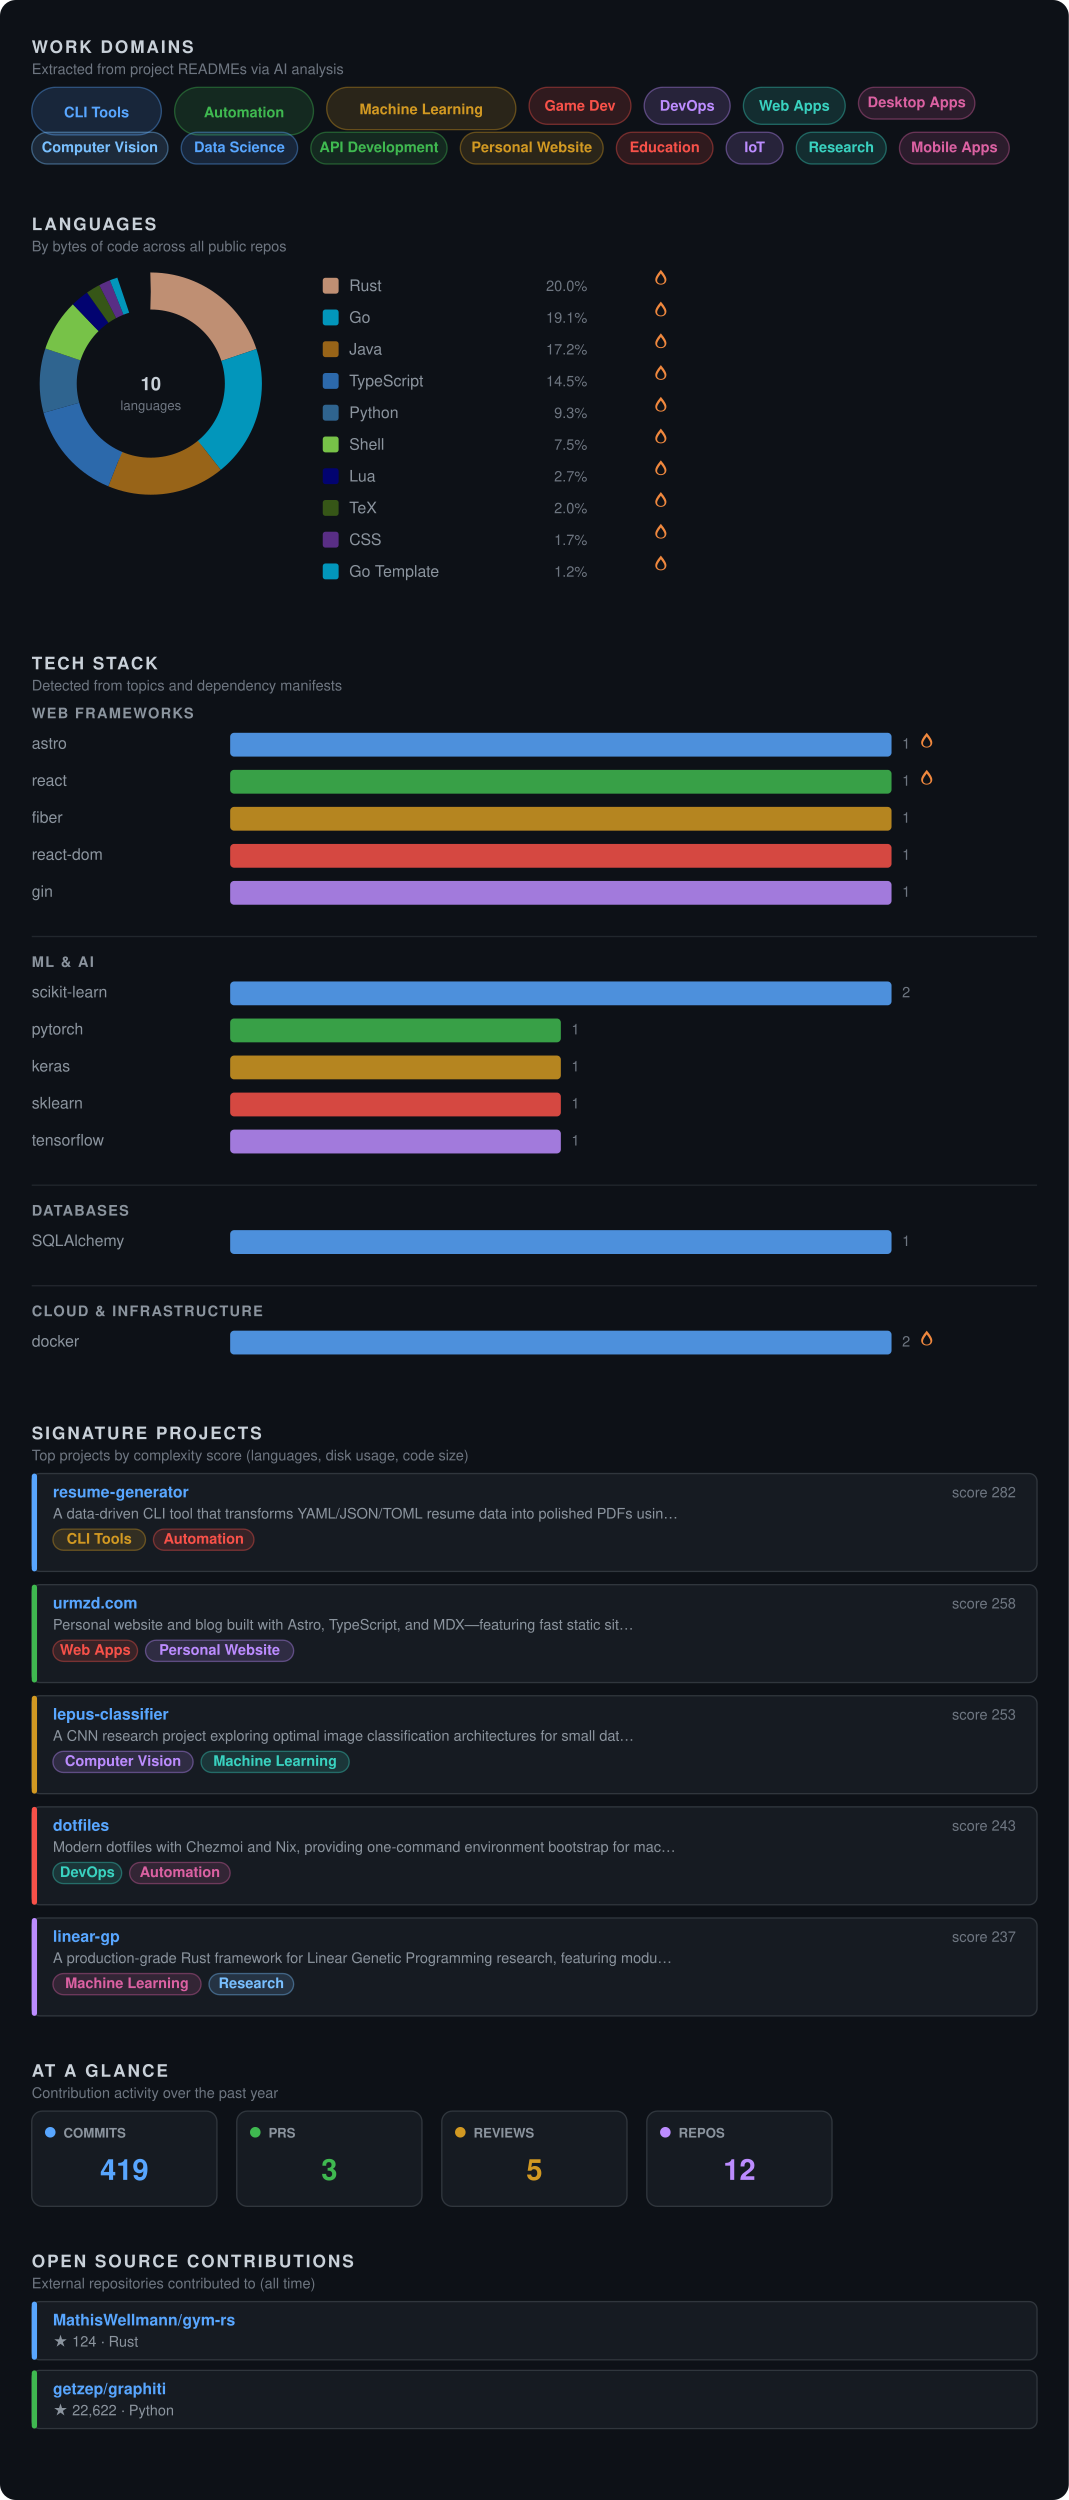
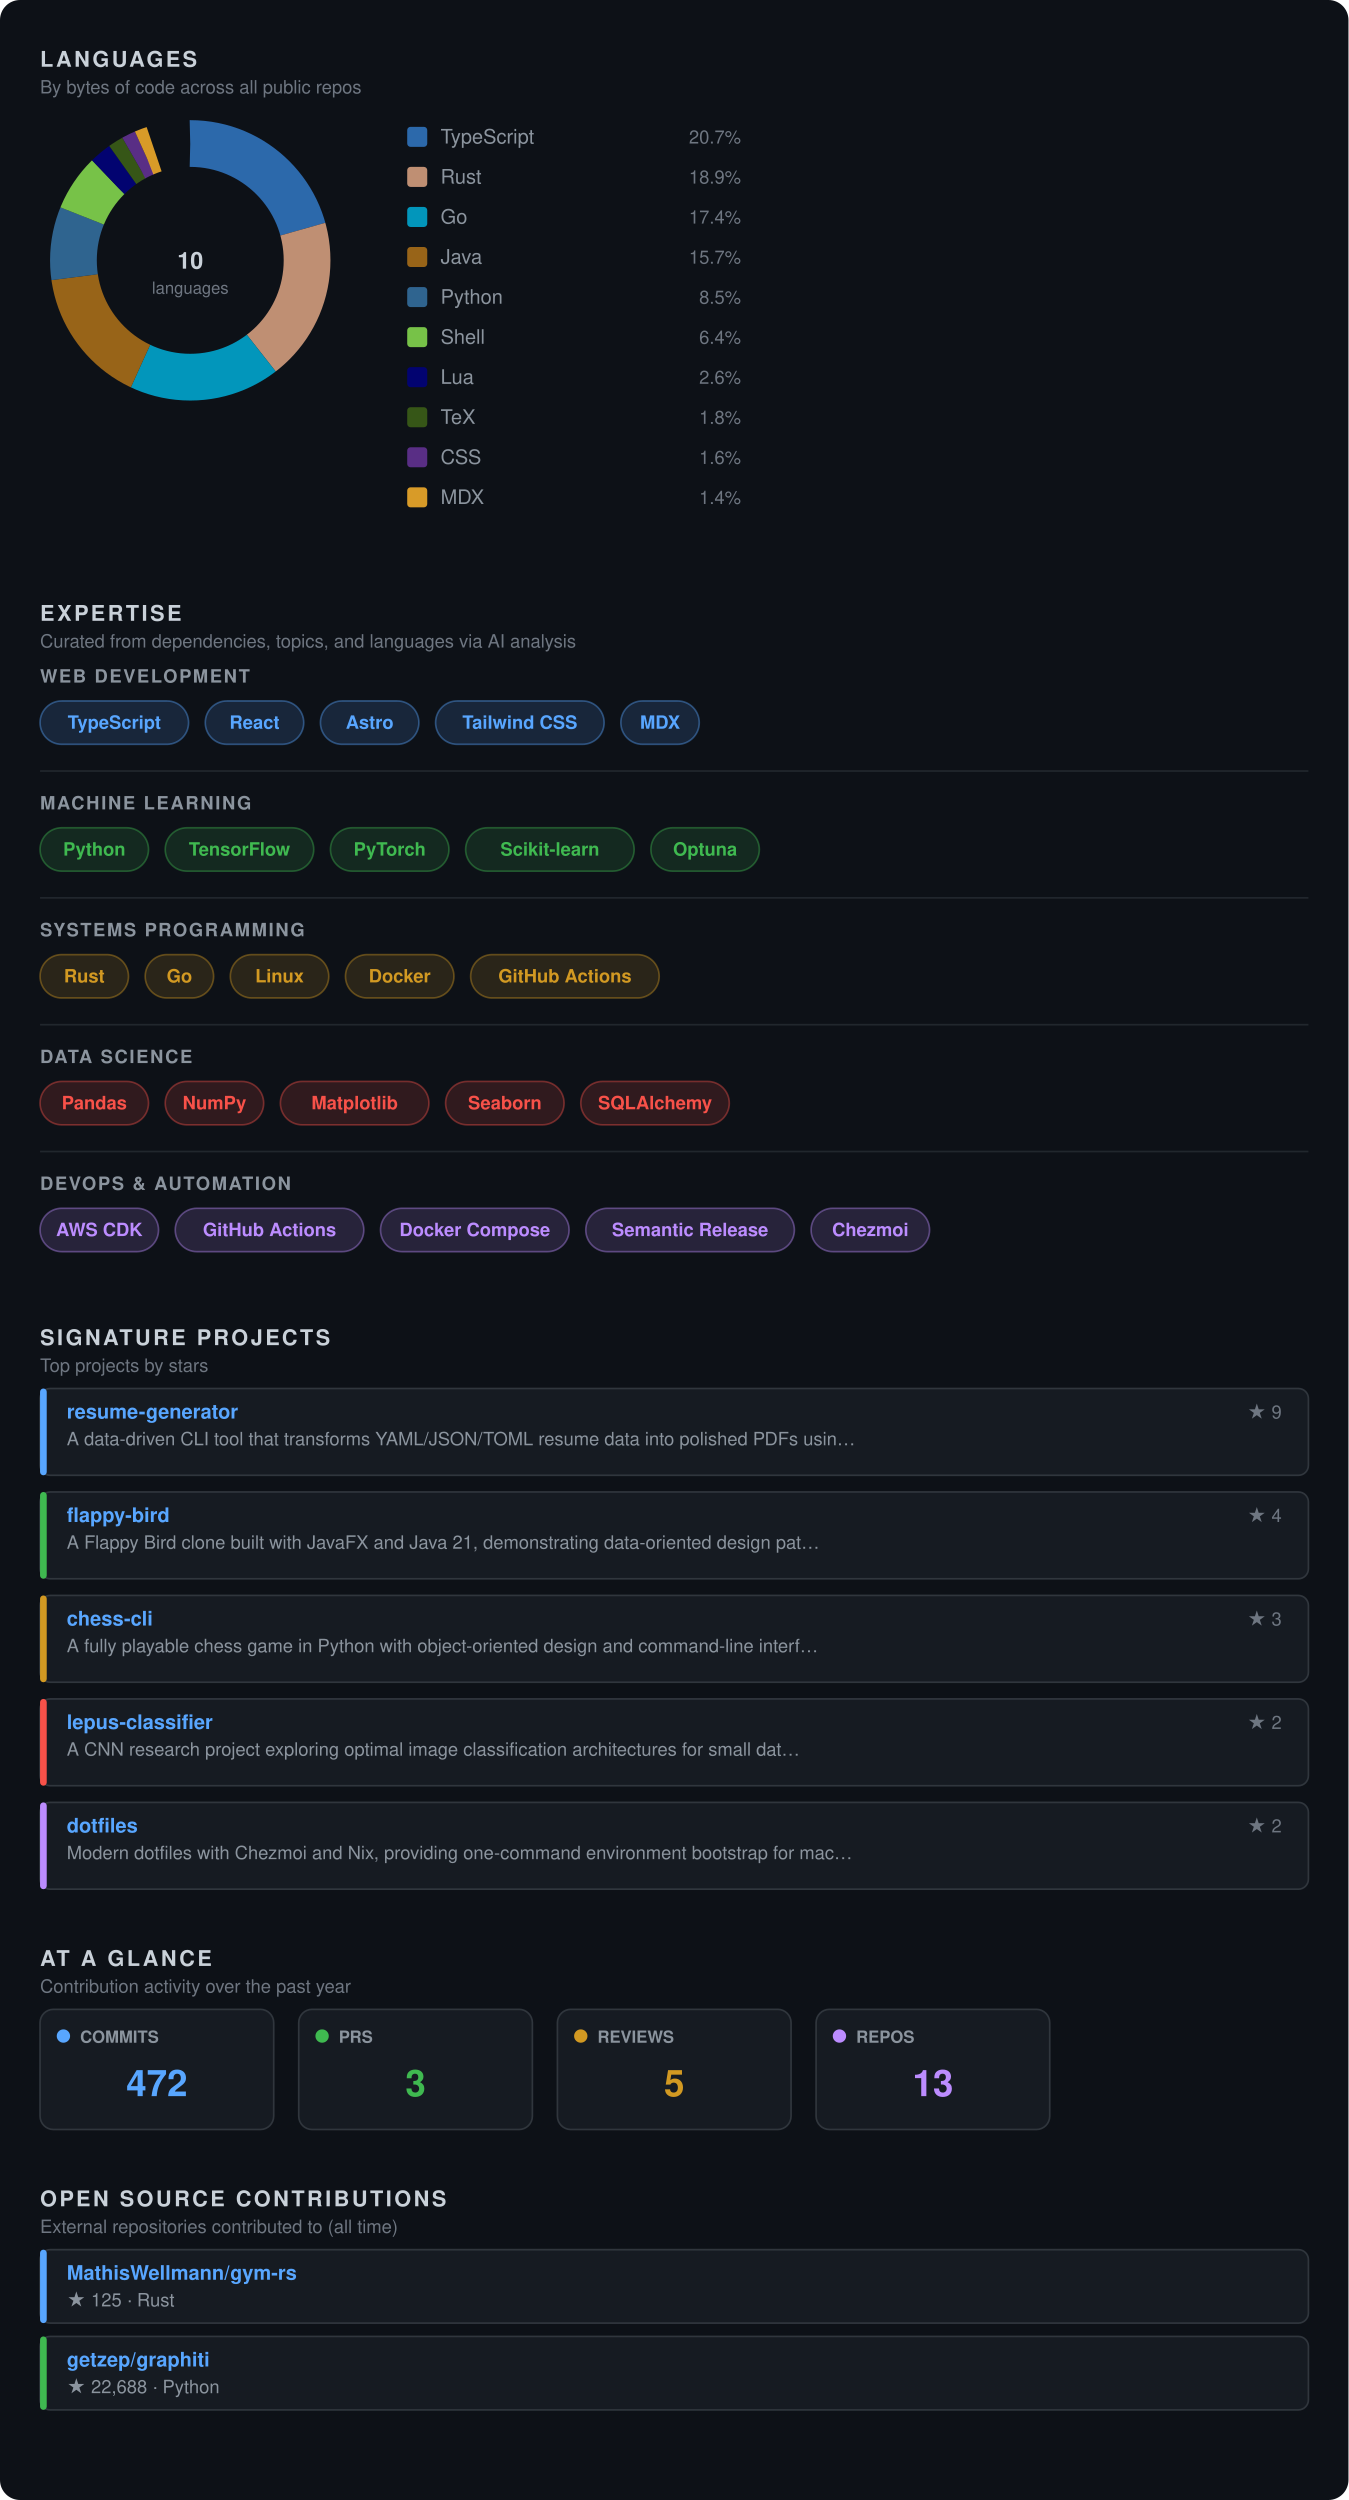
- <svg xmlns="http://www.w3.org/2000/svg" width="808" height="1890" viewBox="0 0 808 1890">
+ <svg xmlns="http://www.w3.org/2000/svg" width="808" height="1498" viewBox="0 0 808 1498">
  <defs>
    <style>
  .t { font-family: -apple-system,BlinkMacSystemFont,Segoe UI,Helvetica,Arial,sans-serif; }
  .t-h { font-size: 13px; fill: #c9d1d9; letter-spacing: 1.5px; font-weight: 600; }
  .t-sub { font-size: 11px; fill: #6e7681; }
  .t-label { font-size: 12px; fill: #8b949e; }
  .t-value { font-size: 11px; fill: #6e7681; }
  .t-subhdr { font-size: 11px; fill: #8b949e; letter-spacing: 1px; font-weight: 600; }
  .t-stat-label { font-size: 10px; fill: #8b949e; font-weight: 600; }
  .t-stat-value { font-size: 22px; font-weight: 700; }
  .t-card-title { font-size: 12px; fill: #58a6ff; font-weight: 700; }
  .t-card-detail { font-size: 11px; fill: #8b949e; }
  .t-pill { font-size: 11px; font-weight: 600; }
  .t-bullet { font-size: 12px; fill: #c9d1d9; }
</style>
  </defs>
-   <rect width="808" height="1890" rx="12" fill="#0d1117" />
-   <text x="24" y="40" class="t t-h">WORK DOMAINS</text>
-   <text x="24" y="56" class="t t-sub">Extracted from project READMEs via AI analysis</text>
-   <rect x="24" y="66" width="98" height="36" rx="18" fill="#58a6ff" fill-opacity="0.15" stroke="#58a6ff" stroke-opacity="0.4" stroke-width="1" />
-   <text x="73" y="88.667" fill="#58a6ff" font-size="14" class="t t-pill" text-anchor="middle">CLI Tools</text>
-   <rect x="132" y="66" width="105" height="36" rx="18" fill="#3fb950" fill-opacity="0.15" stroke="#3fb950" stroke-opacity="0.4" stroke-width="1" />
-   <text x="184.5" y="88.667" fill="#3fb950" font-size="14" class="t t-pill" text-anchor="middle">Automation</text>
-   <rect x="247" y="66" width="143" height="32" rx="16" fill="#d29922" fill-opacity="0.15" stroke="#d29922" stroke-opacity="0.4" stroke-width="1" />
-   <text x="318.5" y="86.333" fill="#d29922" font-size="13" class="t t-pill" text-anchor="middle">Machine Learning</text>
-   <rect x="400" y="66" width="77" height="28" rx="14" fill="#f85149" fill-opacity="0.15" stroke="#f85149" stroke-opacity="0.4" stroke-width="1" />
-   <text x="438.5" y="83.667" fill="#f85149" font-size="11" class="t t-pill" text-anchor="middle">Game Dev</text>
-   <rect x="487" y="66" width="65" height="28" rx="14" fill="#bc8cff" fill-opacity="0.15" stroke="#bc8cff" stroke-opacity="0.4" stroke-width="1" />
-   <text x="519.5" y="83.667" fill="#bc8cff" font-size="11" class="t t-pill" text-anchor="middle">DevOps</text>
-   <rect x="562" y="66" width="77" height="28" rx="14" fill="#39d2c0" fill-opacity="0.15" stroke="#39d2c0" stroke-opacity="0.4" stroke-width="1" />
-   <text x="600.5" y="83.667" fill="#39d2c0" font-size="11" class="t t-pill" text-anchor="middle">Web Apps</text>
-   <rect x="649" y="66" width="88" height="24" rx="12" fill="#db61a2" fill-opacity="0.15" stroke="#db61a2" stroke-opacity="0.4" stroke-width="1" />
-   <text x="693" y="81" fill="#db61a2" font-size="9" class="t t-pill" text-anchor="middle">Desktop Apps</text>
-   <rect x="24" y="100" width="103" height="24" rx="12" fill="#79c0ff" fill-opacity="0.15" stroke="#79c0ff" stroke-opacity="0.4" stroke-width="1" />
-   <text x="75.5" y="115" fill="#79c0ff" font-size="9" class="t t-pill" text-anchor="middle">Computer Vision</text>
-   <rect x="137" y="100" width="88" height="24" rx="12" fill="#58a6ff" fill-opacity="0.15" stroke="#58a6ff" stroke-opacity="0.4" stroke-width="1" />
-   <text x="181" y="115" fill="#58a6ff" font-size="9" class="t t-pill" text-anchor="middle">Data Science</text>
-   <rect x="235" y="100" width="103" height="24" rx="12" fill="#3fb950" fill-opacity="0.15" stroke="#3fb950" stroke-opacity="0.4" stroke-width="1" />
-   <text x="286.5" y="115" fill="#3fb950" font-size="9" class="t t-pill" text-anchor="middle">API Development</text>
-   <rect x="348" y="100" width="108" height="24" rx="12" fill="#d29922" fill-opacity="0.15" stroke="#d29922" stroke-opacity="0.4" stroke-width="1" />
-   <text x="402" y="115" fill="#d29922" font-size="9" class="t t-pill" text-anchor="middle">Personal Website</text>
-   <rect x="466" y="100" width="73" height="24" rx="12" fill="#f85149" fill-opacity="0.15" stroke="#f85149" stroke-opacity="0.4" stroke-width="1" />
-   <text x="502.5" y="115" fill="#f85149" font-size="9" class="t t-pill" text-anchor="middle">Education</text>
-   <rect x="549" y="100" width="43" height="24" rx="12" fill="#bc8cff" fill-opacity="0.15" stroke="#bc8cff" stroke-opacity="0.4" stroke-width="1" />
-   <text x="570.5" y="115" fill="#bc8cff" font-size="9" class="t t-pill" text-anchor="middle">IoT</text>
-   <rect x="602" y="100" width="68" height="24" rx="12" fill="#39d2c0" fill-opacity="0.15" stroke="#39d2c0" stroke-opacity="0.4" stroke-width="1" />
-   <text x="636" y="115" fill="#39d2c0" font-size="9" class="t t-pill" text-anchor="middle">Research</text>
-   <rect x="680" y="100" width="83" height="24" rx="12" fill="#db61a2" fill-opacity="0.15" stroke="#db61a2" stroke-opacity="0.4" stroke-width="1" />
-   <text x="721.5" y="115" fill="#db61a2" font-size="9" class="t t-pill" text-anchor="middle">Mobile Apps</text>
-   <text x="24" y="174" class="t t-h">LANGUAGES</text>
-   <text x="24" y="190" class="t t-sub">By bytes of code across all public repos</text>
-   <circle cx="114" cy="290" r="70" fill="none" stroke="#dea584" stroke-width="28" stroke-dasharray="87.965 351.858" stroke-dashoffset="0" transform="rotate(-90 114 290)" opacity="0.85" />
-   <circle cx="114" cy="290" r="70" fill="none" stroke="#00ADD8" stroke-width="28" stroke-dasharray="84.006 355.817" stroke-dashoffset="-87.965" transform="rotate(-90 114 290)" opacity="0.85" />
-   <circle cx="114" cy="290" r="70" fill="none" stroke="#b07219" stroke-width="28" stroke-dasharray="75.65 364.173" stroke-dashoffset="-171.971" transform="rotate(-90 114 290)" opacity="0.85" />
-   <circle cx="114" cy="290" r="70" fill="none" stroke="#3178c6" stroke-width="28" stroke-dasharray="63.774 376.049" stroke-dashoffset="-247.62" transform="rotate(-90 114 290)" opacity="0.85" />
-   <circle cx="114" cy="290" r="70" fill="none" stroke="#3572A5" stroke-width="28" stroke-dasharray="40.904 398.919" stroke-dashoffset="-311.395" transform="rotate(-90 114 290)" opacity="0.85" />
-   <circle cx="114" cy="290" r="70" fill="none" stroke="#89e051" stroke-width="28" stroke-dasharray="32.987 406.836" stroke-dashoffset="-352.298" transform="rotate(-90 114 290)" opacity="0.85" />
-   <circle cx="114" cy="290" r="70" fill="none" stroke="#000080" stroke-width="28" stroke-dasharray="11.875 427.948" stroke-dashoffset="-385.285" transform="rotate(-90 114 290)" opacity="0.85" />
-   <circle cx="114" cy="290" r="70" fill="none" stroke="#3D6117" stroke-width="28" stroke-dasharray="8.796 431.027" stroke-dashoffset="-397.16" transform="rotate(-90 114 290)" opacity="0.85" />
-   <circle cx="114" cy="290" r="70" fill="none" stroke="#663399" stroke-width="28" stroke-dasharray="7.477 432.346" stroke-dashoffset="-405.957" transform="rotate(-90 114 290)" opacity="0.85" />
-   <circle cx="114" cy="290" r="70" fill="none" stroke="#00ADD8" stroke-width="28" stroke-dasharray="5.278 434.545" stroke-dashoffset="-413.434" transform="rotate(-90 114 290)" opacity="0.85" />
-   <text x="114" y="295" class="t" fill="#c9d1d9" font-size="14" font-weight="700" text-anchor="middle">10</text>
-   <text x="114" y="310" class="t" fill="#6e7681" font-size="10" text-anchor="middle">languages</text>
-   <rect x="244" y="210" width="12" height="12" rx="2" fill="#dea584" opacity="0.85" />
-   <text x="264" y="220" class="t t-label">Rust</text>
-   <text x="444" y="220" class="t t-value" text-anchor="end">20.0%</text>
-   <g transform="translate(494, 204) scale(0.7)">
-     <path d="M8 16c3.314 0 6-2 6-5.5 0-1.44-.714-2.89-1.166-3.778C12.024 5.143 10.9 3.5 8 0 5.1 3.5 3.976 5.143 3.166 6.722 2.714 7.61 2 9.06 2 10.5 2 14 4.686 16 8 16m0-1c-2.21 0-4-1.343-4-3.5 0-.93.258-1.695.672-2.528C5.2 7.865 6.1 6.5 8 4c1.9 2.5 2.8 3.865 3.328 4.972.414.833.672 1.598.672 2.528 0 2.157-1.79 3.5-4 3.5" fill="#f0883e" />
-   </g>
-   <rect x="244" y="234" width="12" height="12" rx="2" fill="#00ADD8" opacity="0.85" />
-   <text x="264" y="244" class="t t-label">Go</text>
-   <text x="444" y="244" class="t t-value" text-anchor="end">19.1%</text>
-   <g transform="translate(494, 228) scale(0.7)">
-     <path d="M8 16c3.314 0 6-2 6-5.5 0-1.44-.714-2.89-1.166-3.778C12.024 5.143 10.9 3.5 8 0 5.1 3.5 3.976 5.143 3.166 6.722 2.714 7.61 2 9.06 2 10.5 2 14 4.686 16 8 16m0-1c-2.21 0-4-1.343-4-3.5 0-.93.258-1.695.672-2.528C5.2 7.865 6.1 6.5 8 4c1.9 2.5 2.8 3.865 3.328 4.972.414.833.672 1.598.672 2.528 0 2.157-1.79 3.5-4 3.5" fill="#f0883e" />
-   </g>
-   <rect x="244" y="258" width="12" height="12" rx="2" fill="#b07219" opacity="0.85" />
-   <text x="264" y="268" class="t t-label">Java</text>
-   <text x="444" y="268" class="t t-value" text-anchor="end">17.2%</text>
-   <g transform="translate(494, 252) scale(0.7)">
-     <path d="M8 16c3.314 0 6-2 6-5.5 0-1.44-.714-2.89-1.166-3.778C12.024 5.143 10.9 3.5 8 0 5.1 3.5 3.976 5.143 3.166 6.722 2.714 7.61 2 9.06 2 10.5 2 14 4.686 16 8 16m0-1c-2.21 0-4-1.343-4-3.5 0-.93.258-1.695.672-2.528C5.2 7.865 6.1 6.5 8 4c1.9 2.5 2.8 3.865 3.328 4.972.414.833.672 1.598.672 2.528 0 2.157-1.79 3.5-4 3.5" fill="#f0883e" />
-   </g>
-   <rect x="244" y="282" width="12" height="12" rx="2" fill="#3178c6" opacity="0.85" />
-   <text x="264" y="292" class="t t-label">TypeScript</text>
-   <text x="444" y="292" class="t t-value" text-anchor="end">14.5%</text>
-   <g transform="translate(494, 276) scale(0.7)">
-     <path d="M8 16c3.314 0 6-2 6-5.5 0-1.44-.714-2.89-1.166-3.778C12.024 5.143 10.9 3.5 8 0 5.1 3.5 3.976 5.143 3.166 6.722 2.714 7.61 2 9.06 2 10.5 2 14 4.686 16 8 16m0-1c-2.21 0-4-1.343-4-3.5 0-.93.258-1.695.672-2.528C5.2 7.865 6.1 6.5 8 4c1.9 2.5 2.8 3.865 3.328 4.972.414.833.672 1.598.672 2.528 0 2.157-1.79 3.5-4 3.5" fill="#f0883e" />
-   </g>
-   <rect x="244" y="306" width="12" height="12" rx="2" fill="#3572A5" opacity="0.85" />
-   <text x="264" y="316" class="t t-label">Python</text>
-   <text x="444" y="316" class="t t-value" text-anchor="end">9.3%</text>
-   <g transform="translate(494, 300) scale(0.7)">
-     <path d="M8 16c3.314 0 6-2 6-5.5 0-1.44-.714-2.89-1.166-3.778C12.024 5.143 10.9 3.5 8 0 5.1 3.5 3.976 5.143 3.166 6.722 2.714 7.61 2 9.06 2 10.5 2 14 4.686 16 8 16m0-1c-2.21 0-4-1.343-4-3.5 0-.93.258-1.695.672-2.528C5.2 7.865 6.1 6.5 8 4c1.9 2.5 2.8 3.865 3.328 4.972.414.833.672 1.598.672 2.528 0 2.157-1.79 3.5-4 3.5" fill="#f0883e" />
-   </g>
-   <rect x="244" y="330" width="12" height="12" rx="2" fill="#89e051" opacity="0.85" />
-   <text x="264" y="340" class="t t-label">Shell</text>
-   <text x="444" y="340" class="t t-value" text-anchor="end">7.5%</text>
-   <g transform="translate(494, 324) scale(0.7)">
-     <path d="M8 16c3.314 0 6-2 6-5.5 0-1.44-.714-2.89-1.166-3.778C12.024 5.143 10.9 3.5 8 0 5.1 3.5 3.976 5.143 3.166 6.722 2.714 7.61 2 9.06 2 10.5 2 14 4.686 16 8 16m0-1c-2.21 0-4-1.343-4-3.5 0-.93.258-1.695.672-2.528C5.2 7.865 6.1 6.5 8 4c1.9 2.5 2.8 3.865 3.328 4.972.414.833.672 1.598.672 2.528 0 2.157-1.79 3.5-4 3.5" fill="#f0883e" />
-   </g>
-   <rect x="244" y="354" width="12" height="12" rx="2" fill="#000080" opacity="0.85" />
-   <text x="264" y="364" class="t t-label">Lua</text>
-   <text x="444" y="364" class="t t-value" text-anchor="end">2.7%</text>
-   <g transform="translate(494, 348) scale(0.7)">
-     <path d="M8 16c3.314 0 6-2 6-5.5 0-1.44-.714-2.89-1.166-3.778C12.024 5.143 10.9 3.5 8 0 5.1 3.5 3.976 5.143 3.166 6.722 2.714 7.61 2 9.06 2 10.5 2 14 4.686 16 8 16m0-1c-2.21 0-4-1.343-4-3.5 0-.93.258-1.695.672-2.528C5.2 7.865 6.1 6.5 8 4c1.9 2.5 2.8 3.865 3.328 4.972.414.833.672 1.598.672 2.528 0 2.157-1.79 3.5-4 3.5" fill="#f0883e" />
-   </g>
-   <rect x="244" y="378" width="12" height="12" rx="2" fill="#3D6117" opacity="0.85" />
-   <text x="264" y="388" class="t t-label">TeX</text>
-   <text x="444" y="388" class="t t-value" text-anchor="end">2.0%</text>
-   <g transform="translate(494, 372) scale(0.7)">
-     <path d="M8 16c3.314 0 6-2 6-5.5 0-1.44-.714-2.89-1.166-3.778C12.024 5.143 10.9 3.5 8 0 5.1 3.5 3.976 5.143 3.166 6.722 2.714 7.61 2 9.06 2 10.5 2 14 4.686 16 8 16m0-1c-2.21 0-4-1.343-4-3.5 0-.93.258-1.695.672-2.528C5.2 7.865 6.1 6.5 8 4c1.9 2.5 2.8 3.865 3.328 4.972.414.833.672 1.598.672 2.528 0 2.157-1.79 3.5-4 3.5" fill="#f0883e" />
-   </g>
-   <rect x="244" y="402" width="12" height="12" rx="2" fill="#663399" opacity="0.85" />
-   <text x="264" y="412" class="t t-label">CSS</text>
-   <text x="444" y="412" class="t t-value" text-anchor="end">1.7%</text>
-   <g transform="translate(494, 396) scale(0.7)">
-     <path d="M8 16c3.314 0 6-2 6-5.5 0-1.44-.714-2.89-1.166-3.778C12.024 5.143 10.9 3.5 8 0 5.1 3.5 3.976 5.143 3.166 6.722 2.714 7.61 2 9.06 2 10.5 2 14 4.686 16 8 16m0-1c-2.21 0-4-1.343-4-3.5 0-.93.258-1.695.672-2.528C5.2 7.865 6.1 6.5 8 4c1.9 2.5 2.8 3.865 3.328 4.972.414.833.672 1.598.672 2.528 0 2.157-1.79 3.5-4 3.5" fill="#f0883e" />
-   </g>
-   <rect x="244" y="426" width="12" height="12" rx="2" fill="#00ADD8" opacity="0.85" />
-   <text x="264" y="436" class="t t-label">Go Template</text>
-   <text x="444" y="436" class="t t-value" text-anchor="end">1.2%</text>
-   <g transform="translate(494, 420) scale(0.7)">
-     <path d="M8 16c3.314 0 6-2 6-5.5 0-1.44-.714-2.89-1.166-3.778C12.024 5.143 10.9 3.5 8 0 5.1 3.5 3.976 5.143 3.166 6.722 2.714 7.61 2 9.06 2 10.5 2 14 4.686 16 8 16m0-1c-2.21 0-4-1.343-4-3.5 0-.93.258-1.695.672-2.528C5.2 7.865 6.1 6.5 8 4c1.9 2.5 2.8 3.865 3.328 4.972.414.833.672 1.598.672 2.528 0 2.157-1.79 3.5-4 3.5" fill="#f0883e" />
-   </g>
-   <text x="24" y="506" class="t t-h">TECH STACK</text>
-   <text x="24" y="522" class="t t-sub">Detected from topics and dependency manifests</text>
-   <text x="24" y="543" class="t t-subhdr">WEB FRAMEWORKS</text>
-   <text x="24" y="566" class="t t-label">astro</text>
-   <rect x="174" y="554" width="500" height="18" rx="3" fill="#58a6ff" opacity="0.85" />
-   <text x="682" y="566" class="t t-value">1</text>
-   <g transform="translate(695, 554) scale(0.7)">
-     <path d="M8 16c3.314 0 6-2 6-5.5 0-1.44-.714-2.89-1.166-3.778C12.024 5.143 10.9 3.5 8 0 5.1 3.5 3.976 5.143 3.166 6.722 2.714 7.61 2 9.06 2 10.5 2 14 4.686 16 8 16m0-1c-2.21 0-4-1.343-4-3.5 0-.93.258-1.695.672-2.528C5.2 7.865 6.1 6.5 8 4c1.9 2.5 2.8 3.865 3.328 4.972.414.833.672 1.598.672 2.528 0 2.157-1.79 3.5-4 3.5" fill="#f0883e" />
-   </g>
-   <text x="24" y="594" class="t t-label">react</text>
-   <rect x="174" y="582" width="500" height="18" rx="3" fill="#3fb950" opacity="0.85" />
-   <text x="682" y="594" class="t t-value">1</text>
-   <g transform="translate(695, 582) scale(0.7)">
-     <path d="M8 16c3.314 0 6-2 6-5.5 0-1.44-.714-2.89-1.166-3.778C12.024 5.143 10.9 3.5 8 0 5.1 3.5 3.976 5.143 3.166 6.722 2.714 7.61 2 9.06 2 10.5 2 14 4.686 16 8 16m0-1c-2.21 0-4-1.343-4-3.5 0-.93.258-1.695.672-2.528C5.2 7.865 6.1 6.5 8 4c1.9 2.5 2.8 3.865 3.328 4.972.414.833.672 1.598.672 2.528 0 2.157-1.79 3.5-4 3.5" fill="#f0883e" />
-   </g>
-   <text x="24" y="622" class="t t-label">fiber</text>
-   <rect x="174" y="610" width="500" height="18" rx="3" fill="#d29922" opacity="0.85" />
-   <text x="682" y="622" class="t t-value">1</text>
-   <text x="24" y="650" class="t t-label">react-dom</text>
-   <rect x="174" y="638" width="500" height="18" rx="3" fill="#f85149" opacity="0.85" />
-   <text x="682" y="650" class="t t-value">1</text>
-   <text x="24" y="678" class="t t-label">gin</text>
-   <rect x="174" y="666" width="500" height="18" rx="3" fill="#bc8cff" opacity="0.85" />
-   <text x="682" y="678" class="t t-value">1</text>
-   <line x1="24" y1="708" x2="784" y2="708" stroke="#30363d" stroke-opacity="0.6" stroke-width="1" />
-   <text x="24" y="731" class="t t-subhdr">ML &amp; AI</text>
-   <text x="24" y="754" class="t t-label">scikit-learn</text>
-   <rect x="174" y="742" width="500" height="18" rx="3" fill="#58a6ff" opacity="0.85" />
-   <text x="682" y="754" class="t t-value">2</text>
-   <text x="24" y="782" class="t t-label">pytorch</text>
-   <rect x="174" y="770" width="250" height="18" rx="3" fill="#3fb950" opacity="0.85" />
-   <text x="432" y="782" class="t t-value">1</text>
-   <text x="24" y="810" class="t t-label">keras</text>
-   <rect x="174" y="798" width="250" height="18" rx="3" fill="#d29922" opacity="0.85" />
-   <text x="432" y="810" class="t t-value">1</text>
-   <text x="24" y="838" class="t t-label">sklearn</text>
-   <rect x="174" y="826" width="250" height="18" rx="3" fill="#f85149" opacity="0.85" />
-   <text x="432" y="838" class="t t-value">1</text>
-   <text x="24" y="866" class="t t-label">tensorflow</text>
-   <rect x="174" y="854" width="250" height="18" rx="3" fill="#bc8cff" opacity="0.85" />
-   <text x="432" y="866" class="t t-value">1</text>
-   <line x1="24" y1="896" x2="784" y2="896" stroke="#30363d" stroke-opacity="0.6" stroke-width="1" />
-   <text x="24" y="919" class="t t-subhdr">DATABASES</text>
-   <text x="24" y="942" class="t t-label">SQLAlchemy</text>
-   <rect x="174" y="930" width="500" height="18" rx="3" fill="#58a6ff" opacity="0.85" />
-   <text x="682" y="942" class="t t-value">1</text>
-   <line x1="24" y1="972" x2="784" y2="972" stroke="#30363d" stroke-opacity="0.6" stroke-width="1" />
-   <text x="24" y="995" class="t t-subhdr">CLOUD &amp; INFRASTRUCTURE</text>
-   <text x="24" y="1018" class="t t-label">docker</text>
-   <rect x="174" y="1006" width="500" height="18" rx="3" fill="#58a6ff" opacity="0.85" />
-   <text x="682" y="1018" class="t t-value">2</text>
-   <g transform="translate(695, 1006) scale(0.7)">
-     <path d="M8 16c3.314 0 6-2 6-5.5 0-1.44-.714-2.89-1.166-3.778C12.024 5.143 10.9 3.5 8 0 5.1 3.5 3.976 5.143 3.166 6.722 2.714 7.61 2 9.06 2 10.5 2 14 4.686 16 8 16m0-1c-2.21 0-4-1.343-4-3.5 0-.93.258-1.695.672-2.528C5.2 7.865 6.1 6.5 8 4c1.9 2.5 2.8 3.865 3.328 4.972.414.833.672 1.598.672 2.528 0 2.157-1.79 3.5-4 3.5" fill="#f0883e" />
-   </g>
-   <text x="24" y="1088" class="t t-h">SIGNATURE PROJECTS</text>
-   <text x="24" y="1104" class="t t-sub">Top projects by complexity score (languages, disk usage, code size)</text>
-   <rect x="24" y="1114" width="760" height="74" rx="6" fill="#161b22" stroke="#30363d" stroke-width="1" />
-   <rect x="24" y="1114" width="4" height="74" rx="2" fill="#58a6ff" />
-   <text x="40" y="1132" class="t t-card-title">resume-generator</text>
-   <text x="768" y="1132" class="t t-value" text-anchor="end">score 282</text>
-   <text x="40" y="1148" class="t t-card-detail">A data-driven CLI tool that transforms YAML/JSON/TOML resume data into polished PDFs usin…</text>
-   <rect x="40" y="1156" width="70" height="16" rx="8" fill="#d29922" fill-opacity="0.15" stroke="#d29922" stroke-opacity="0.4" stroke-width="1" />
-   <text x="75" y="1167" fill="#d29922" font-size="9" class="t t-pill" text-anchor="middle">CLI Tools</text>
-   <rect x="116" y="1156" width="76" height="16" rx="8" fill="#f85149" fill-opacity="0.15" stroke="#f85149" stroke-opacity="0.4" stroke-width="1" />
-   <text x="154" y="1167" fill="#f85149" font-size="9" class="t t-pill" text-anchor="middle">Automation</text>
-   <rect x="24" y="1198" width="760" height="74" rx="6" fill="#161b22" stroke="#30363d" stroke-width="1" />
-   <rect x="24" y="1198" width="4" height="74" rx="2" fill="#3fb950" />
-   <text x="40" y="1216" class="t t-card-title">urmzd.com</text>
-   <text x="768" y="1216" class="t t-value" text-anchor="end">score 258</text>
-   <text x="40" y="1232" class="t t-card-detail">Personal website and blog built with Astro, TypeScript, and MDX—featuring fast static sit…</text>
-   <rect x="40" y="1240" width="64" height="16" rx="8" fill="#f85149" fill-opacity="0.15" stroke="#f85149" stroke-opacity="0.4" stroke-width="1" />
-   <text x="72" y="1251" fill="#f85149" font-size="9" class="t t-pill" text-anchor="middle">Web Apps</text>
-   <rect x="110" y="1240" width="112" height="16" rx="8" fill="#bc8cff" fill-opacity="0.15" stroke="#bc8cff" stroke-opacity="0.4" stroke-width="1" />
-   <text x="166" y="1251" fill="#bc8cff" font-size="9" class="t t-pill" text-anchor="middle">Personal Website</text>
-   <rect x="24" y="1282" width="760" height="74" rx="6" fill="#161b22" stroke="#30363d" stroke-width="1" />
-   <rect x="24" y="1282" width="4" height="74" rx="2" fill="#d29922" />
-   <text x="40" y="1300" class="t t-card-title">lepus-classifier</text>
-   <text x="768" y="1300" class="t t-value" text-anchor="end">score 253</text>
-   <text x="40" y="1316" class="t t-card-detail">A CNN research project exploring optimal image classification architectures for small dat…</text>
-   <rect x="40" y="1324" width="106" height="16" rx="8" fill="#bc8cff" fill-opacity="0.15" stroke="#bc8cff" stroke-opacity="0.4" stroke-width="1" />
-   <text x="93" y="1335" fill="#bc8cff" font-size="9" class="t t-pill" text-anchor="middle">Computer Vision</text>
-   <rect x="152" y="1324" width="112" height="16" rx="8" fill="#39d2c0" fill-opacity="0.15" stroke="#39d2c0" stroke-opacity="0.4" stroke-width="1" />
-   <text x="208" y="1335" fill="#39d2c0" font-size="9" class="t t-pill" text-anchor="middle">Machine Learning</text>
-   <rect x="24" y="1366" width="760" height="74" rx="6" fill="#161b22" stroke="#30363d" stroke-width="1" />
-   <rect x="24" y="1366" width="4" height="74" rx="2" fill="#f85149" />
-   <text x="40" y="1384" class="t t-card-title">dotfiles</text>
-   <text x="768" y="1384" class="t t-value" text-anchor="end">score 243</text>
-   <text x="40" y="1400" class="t t-card-detail">Modern dotfiles with Chezmoi and Nix, providing one-command environment bootstrap for mac…</text>
-   <rect x="40" y="1408" width="52" height="16" rx="8" fill="#39d2c0" fill-opacity="0.15" stroke="#39d2c0" stroke-opacity="0.4" stroke-width="1" />
-   <text x="66" y="1419" fill="#39d2c0" font-size="9" class="t t-pill" text-anchor="middle">DevOps</text>
-   <rect x="98" y="1408" width="76" height="16" rx="8" fill="#db61a2" fill-opacity="0.15" stroke="#db61a2" stroke-opacity="0.4" stroke-width="1" />
-   <text x="136" y="1419" fill="#db61a2" font-size="9" class="t t-pill" text-anchor="middle">Automation</text>
-   <rect x="24" y="1450" width="760" height="74" rx="6" fill="#161b22" stroke="#30363d" stroke-width="1" />
-   <rect x="24" y="1450" width="4" height="74" rx="2" fill="#bc8cff" />
-   <text x="40" y="1468" class="t t-card-title">linear-gp</text>
-   <text x="768" y="1468" class="t t-value" text-anchor="end">score 237</text>
-   <text x="40" y="1484" class="t t-card-detail">A production-grade Rust framework for Linear Genetic Programming research, featuring modu…</text>
-   <rect x="40" y="1492" width="112" height="16" rx="8" fill="#db61a2" fill-opacity="0.15" stroke="#db61a2" stroke-opacity="0.4" stroke-width="1" />
-   <text x="96" y="1503" fill="#db61a2" font-size="9" class="t t-pill" text-anchor="middle">Machine Learning</text>
-   <rect x="158" y="1492" width="64" height="16" rx="8" fill="#79c0ff" fill-opacity="0.15" stroke="#79c0ff" stroke-opacity="0.4" stroke-width="1" />
-   <text x="190" y="1503" fill="#79c0ff" font-size="9" class="t t-pill" text-anchor="middle">Research</text>
-   <text x="24" y="1570" class="t t-h">AT A GLANCE</text>
-   <text x="24" y="1586" class="t t-sub">Contribution activity over the past year</text>
-   <rect x="24" y="1596" width="140" height="72" rx="8" fill="#161b22" stroke="#30363d" stroke-width="1" />
-   <circle cx="38" cy="1612" r="4" fill="#58a6ff" />
-   <text x="48" y="1616" class="t t-stat-label">COMMITS</text>
-   <text x="94" y="1648" fill="#58a6ff" class="t t-stat-value" text-anchor="middle">419</text>
-   <rect x="179" y="1596" width="140" height="72" rx="8" fill="#161b22" stroke="#30363d" stroke-width="1" />
-   <circle cx="193" cy="1612" r="4" fill="#3fb950" />
-   <text x="203" y="1616" class="t t-stat-label">PRS</text>
-   <text x="249" y="1648" fill="#3fb950" class="t t-stat-value" text-anchor="middle">3</text>
-   <rect x="334" y="1596" width="140" height="72" rx="8" fill="#161b22" stroke="#30363d" stroke-width="1" />
-   <circle cx="348" cy="1612" r="4" fill="#d29922" />
-   <text x="358" y="1616" class="t t-stat-label">REVIEWS</text>
-   <text x="404" y="1648" fill="#d29922" class="t t-stat-value" text-anchor="middle">5</text>
-   <rect x="489" y="1596" width="140" height="72" rx="8" fill="#161b22" stroke="#30363d" stroke-width="1" />
-   <circle cx="503" cy="1612" r="4" fill="#bc8cff" />
-   <text x="513" y="1616" class="t t-stat-label">REPOS</text>
-   <text x="559" y="1648" fill="#bc8cff" class="t t-stat-value" text-anchor="middle">12</text>
-   <text x="24" y="1714" class="t t-h">OPEN SOURCE CONTRIBUTIONS</text>
-   <text x="24" y="1730" class="t t-sub">External repositories contributed to (all time)</text>
-   <rect x="24" y="1740" width="760" height="44" rx="6" fill="#161b22" stroke="#30363d" stroke-width="1" />
-   <rect x="24" y="1740" width="4" height="44" rx="2" fill="#58a6ff" />
-   <text x="40" y="1758" class="t t-card-title">MathisWellmann/gym-rs</text>
-   <text x="40" y="1774" class="t t-card-detail">★ 124 · Rust</text>
-   <rect x="24" y="1792" width="760" height="44" rx="6" fill="#161b22" stroke="#30363d" stroke-width="1" />
-   <rect x="24" y="1792" width="4" height="44" rx="2" fill="#3fb950" />
-   <text x="40" y="1810" class="t t-card-title">getzep/graphiti</text>
-   <text x="40" y="1826" class="t t-card-detail">★ 22,622 · Python</text>
+   <rect width="808" height="1498" rx="12" fill="#0d1117" />
+   <text x="24" y="40" class="t t-h">LANGUAGES</text>
+   <text x="24" y="56" class="t t-sub">By bytes of code across all public repos</text>
+   <circle cx="114" cy="156" r="70" fill="none" stroke="#3178c6" stroke-width="28" stroke-dasharray="91.043 348.78" stroke-dashoffset="0" transform="rotate(-90 114 156)" opacity="0.85" />
+   <circle cx="114" cy="156" r="70" fill="none" stroke="#dea584" stroke-width="28" stroke-dasharray="83.127 356.696" stroke-dashoffset="-91.043" transform="rotate(-90 114 156)" opacity="0.85" />
+   <circle cx="114" cy="156" r="70" fill="none" stroke="#00ADD8" stroke-width="28" stroke-dasharray="76.529 363.294" stroke-dashoffset="-174.17" transform="rotate(-90 114 156)" opacity="0.85" />
+   <circle cx="114" cy="156" r="70" fill="none" stroke="#b07219" stroke-width="28" stroke-dasharray="69.052 370.771" stroke-dashoffset="-250.699" transform="rotate(-90 114 156)" opacity="0.85" />
+   <circle cx="114" cy="156" r="70" fill="none" stroke="#3572A5" stroke-width="28" stroke-dasharray="37.385 402.438" stroke-dashoffset="-319.751" transform="rotate(-90 114 156)" opacity="0.85" />
+   <circle cx="114" cy="156" r="70" fill="none" stroke="#89e051" stroke-width="28" stroke-dasharray="28.149 411.674" stroke-dashoffset="-357.136" transform="rotate(-90 114 156)" opacity="0.85" />
+   <circle cx="114" cy="156" r="70" fill="none" stroke="#000080" stroke-width="28" stroke-dasharray="11.435 428.388" stroke-dashoffset="-385.285" transform="rotate(-90 114 156)" opacity="0.85" />
+   <circle cx="114" cy="156" r="70" fill="none" stroke="#3D6117" stroke-width="28" stroke-dasharray="7.917 431.906" stroke-dashoffset="-396.72" transform="rotate(-90 114 156)" opacity="0.85" />
+   <circle cx="114" cy="156" r="70" fill="none" stroke="#663399" stroke-width="28" stroke-dasharray="7.037 432.786" stroke-dashoffset="-404.637" transform="rotate(-90 114 156)" opacity="0.85" />
+   <circle cx="114" cy="156" r="70" fill="none" stroke="#fcb32c" stroke-width="28" stroke-dasharray="6.158 433.665" stroke-dashoffset="-411.674" transform="rotate(-90 114 156)" opacity="0.85" />
+   <text x="114" y="161" class="t" fill="#c9d1d9" font-size="14" font-weight="700" text-anchor="middle">10</text>
+   <text x="114" y="176" class="t" fill="#6e7681" font-size="10" text-anchor="middle">languages</text>
+   <rect x="244" y="76" width="12" height="12" rx="2" fill="#3178c6" opacity="0.85" />
+   <text x="264" y="86" class="t t-label">TypeScript</text>
+   <text x="444" y="86" class="t t-value" text-anchor="end">20.7%</text>
+   <rect x="244" y="100" width="12" height="12" rx="2" fill="#dea584" opacity="0.85" />
+   <text x="264" y="110" class="t t-label">Rust</text>
+   <text x="444" y="110" class="t t-value" text-anchor="end">18.9%</text>
+   <rect x="244" y="124" width="12" height="12" rx="2" fill="#00ADD8" opacity="0.85" />
+   <text x="264" y="134" class="t t-label">Go</text>
+   <text x="444" y="134" class="t t-value" text-anchor="end">17.4%</text>
+   <rect x="244" y="148" width="12" height="12" rx="2" fill="#b07219" opacity="0.85" />
+   <text x="264" y="158" class="t t-label">Java</text>
+   <text x="444" y="158" class="t t-value" text-anchor="end">15.7%</text>
+   <rect x="244" y="172" width="12" height="12" rx="2" fill="#3572A5" opacity="0.85" />
+   <text x="264" y="182" class="t t-label">Python</text>
+   <text x="444" y="182" class="t t-value" text-anchor="end">8.5%</text>
+   <rect x="244" y="196" width="12" height="12" rx="2" fill="#89e051" opacity="0.85" />
+   <text x="264" y="206" class="t t-label">Shell</text>
+   <text x="444" y="206" class="t t-value" text-anchor="end">6.4%</text>
+   <rect x="244" y="220" width="12" height="12" rx="2" fill="#000080" opacity="0.85" />
+   <text x="264" y="230" class="t t-label">Lua</text>
+   <text x="444" y="230" class="t t-value" text-anchor="end">2.6%</text>
+   <rect x="244" y="244" width="12" height="12" rx="2" fill="#3D6117" opacity="0.85" />
+   <text x="264" y="254" class="t t-label">TeX</text>
+   <text x="444" y="254" class="t t-value" text-anchor="end">1.8%</text>
+   <rect x="244" y="268" width="12" height="12" rx="2" fill="#663399" opacity="0.85" />
+   <text x="264" y="278" class="t t-label">CSS</text>
+   <text x="444" y="278" class="t t-value" text-anchor="end">1.6%</text>
+   <rect x="244" y="292" width="12" height="12" rx="2" fill="#fcb32c" opacity="0.85" />
+   <text x="264" y="302" class="t t-label">MDX</text>
+   <text x="444" y="302" class="t t-value" text-anchor="end">1.4%</text>
+   <text x="24" y="372" class="t t-h">EXPERTISE</text>
+   <text x="24" y="388" class="t t-sub">Curated from dependencies, topics, and languages via AI analysis</text>
+   <text x="24" y="409" class="t t-subhdr">WEB DEVELOPMENT</text>
+   <rect x="24" y="420" width="89" height="26" rx="13" fill="#58a6ff" fill-opacity="0.15" stroke="#58a6ff" stroke-opacity="0.4" stroke-width="1" />
+   <text x="68.5" y="436.667" fill="#58a6ff" font-size="11" class="t t-pill" text-anchor="middle">TypeScript</text>
+   <rect x="123" y="420" width="59" height="26" rx="13" fill="#58a6ff" fill-opacity="0.15" stroke="#58a6ff" stroke-opacity="0.4" stroke-width="1" />
+   <text x="152.5" y="436.667" fill="#58a6ff" font-size="11" class="t t-pill" text-anchor="middle">React</text>
+   <rect x="192" y="420" width="59" height="26" rx="13" fill="#58a6ff" fill-opacity="0.15" stroke="#58a6ff" stroke-opacity="0.4" stroke-width="1" />
+   <text x="221.5" y="436.667" fill="#58a6ff" font-size="11" class="t t-pill" text-anchor="middle">Astro</text>
+   <rect x="261" y="420" width="101" height="26" rx="13" fill="#58a6ff" fill-opacity="0.15" stroke="#58a6ff" stroke-opacity="0.4" stroke-width="1" />
+   <text x="311.5" y="436.667" fill="#58a6ff" font-size="11" class="t t-pill" text-anchor="middle">Tailwind CSS</text>
+   <rect x="372" y="420" width="47" height="26" rx="13" fill="#58a6ff" fill-opacity="0.15" stroke="#58a6ff" stroke-opacity="0.4" stroke-width="1" />
+   <text x="395.5" y="436.667" fill="#58a6ff" font-size="11" class="t t-pill" text-anchor="middle">MDX</text>
+   <line x1="24" y1="462" x2="784" y2="462" stroke="#30363d" stroke-opacity="0.6" stroke-width="1" />
+   <text x="24" y="485" class="t t-subhdr">MACHINE LEARNING</text>
+   <rect x="24" y="496" width="65" height="26" rx="13" fill="#3fb950" fill-opacity="0.15" stroke="#3fb950" stroke-opacity="0.4" stroke-width="1" />
+   <text x="56.5" y="512.667" fill="#3fb950" font-size="11" class="t t-pill" text-anchor="middle">Python</text>
+   <rect x="99" y="496" width="89" height="26" rx="13" fill="#3fb950" fill-opacity="0.15" stroke="#3fb950" stroke-opacity="0.4" stroke-width="1" />
+   <text x="143.5" y="512.667" fill="#3fb950" font-size="11" class="t t-pill" text-anchor="middle">TensorFlow</text>
+   <rect x="198" y="496" width="71" height="26" rx="13" fill="#3fb950" fill-opacity="0.15" stroke="#3fb950" stroke-opacity="0.4" stroke-width="1" />
+   <text x="233.5" y="512.667" fill="#3fb950" font-size="11" class="t t-pill" text-anchor="middle">PyTorch</text>
+   <rect x="279" y="496" width="101" height="26" rx="13" fill="#3fb950" fill-opacity="0.15" stroke="#3fb950" stroke-opacity="0.4" stroke-width="1" />
+   <text x="329.5" y="512.667" fill="#3fb950" font-size="11" class="t t-pill" text-anchor="middle">Scikit-learn</text>
+   <rect x="390" y="496" width="65" height="26" rx="13" fill="#3fb950" fill-opacity="0.15" stroke="#3fb950" stroke-opacity="0.4" stroke-width="1" />
+   <text x="422.5" y="512.667" fill="#3fb950" font-size="11" class="t t-pill" text-anchor="middle">Optuna</text>
+   <line x1="24" y1="538" x2="784" y2="538" stroke="#30363d" stroke-opacity="0.6" stroke-width="1" />
+   <text x="24" y="561" class="t t-subhdr">SYSTEMS PROGRAMMING</text>
+   <rect x="24" y="572" width="53" height="26" rx="13" fill="#d29922" fill-opacity="0.15" stroke="#d29922" stroke-opacity="0.4" stroke-width="1" />
+   <text x="50.5" y="588.667" fill="#d29922" font-size="11" class="t t-pill" text-anchor="middle">Rust</text>
+   <rect x="87" y="572" width="41" height="26" rx="13" fill="#d29922" fill-opacity="0.15" stroke="#d29922" stroke-opacity="0.4" stroke-width="1" />
+   <text x="107.5" y="588.667" fill="#d29922" font-size="11" class="t t-pill" text-anchor="middle">Go</text>
+   <rect x="138" y="572" width="59" height="26" rx="13" fill="#d29922" fill-opacity="0.15" stroke="#d29922" stroke-opacity="0.4" stroke-width="1" />
+   <text x="167.5" y="588.667" fill="#d29922" font-size="11" class="t t-pill" text-anchor="middle">Linux</text>
+   <rect x="207" y="572" width="65" height="26" rx="13" fill="#d29922" fill-opacity="0.15" stroke="#d29922" stroke-opacity="0.4" stroke-width="1" />
+   <text x="239.5" y="588.667" fill="#d29922" font-size="11" class="t t-pill" text-anchor="middle">Docker</text>
+   <rect x="282" y="572" width="113" height="26" rx="13" fill="#d29922" fill-opacity="0.15" stroke="#d29922" stroke-opacity="0.4" stroke-width="1" />
+   <text x="338.5" y="588.667" fill="#d29922" font-size="11" class="t t-pill" text-anchor="middle">GitHub Actions</text>
+   <line x1="24" y1="614" x2="784" y2="614" stroke="#30363d" stroke-opacity="0.6" stroke-width="1" />
+   <text x="24" y="637" class="t t-subhdr">DATA SCIENCE</text>
+   <rect x="24" y="648" width="65" height="26" rx="13" fill="#f85149" fill-opacity="0.15" stroke="#f85149" stroke-opacity="0.4" stroke-width="1" />
+   <text x="56.5" y="664.667" fill="#f85149" font-size="11" class="t t-pill" text-anchor="middle">Pandas</text>
+   <rect x="99" y="648" width="59" height="26" rx="13" fill="#f85149" fill-opacity="0.15" stroke="#f85149" stroke-opacity="0.4" stroke-width="1" />
+   <text x="128.5" y="664.667" fill="#f85149" font-size="11" class="t t-pill" text-anchor="middle">NumPy</text>
+   <rect x="168" y="648" width="89" height="26" rx="13" fill="#f85149" fill-opacity="0.15" stroke="#f85149" stroke-opacity="0.4" stroke-width="1" />
+   <text x="212.5" y="664.667" fill="#f85149" font-size="11" class="t t-pill" text-anchor="middle">Matplotlib</text>
+   <rect x="267" y="648" width="71" height="26" rx="13" fill="#f85149" fill-opacity="0.15" stroke="#f85149" stroke-opacity="0.4" stroke-width="1" />
+   <text x="302.5" y="664.667" fill="#f85149" font-size="11" class="t t-pill" text-anchor="middle">Seaborn</text>
+   <rect x="348" y="648" width="89" height="26" rx="13" fill="#f85149" fill-opacity="0.15" stroke="#f85149" stroke-opacity="0.4" stroke-width="1" />
+   <text x="392.5" y="664.667" fill="#f85149" font-size="11" class="t t-pill" text-anchor="middle">SQLAlchemy</text>
+   <line x1="24" y1="690" x2="784" y2="690" stroke="#30363d" stroke-opacity="0.6" stroke-width="1" />
+   <text x="24" y="713" class="t t-subhdr">DEVOPS &amp; AUTOMATION</text>
+   <rect x="24" y="724" width="71" height="26" rx="13" fill="#bc8cff" fill-opacity="0.15" stroke="#bc8cff" stroke-opacity="0.4" stroke-width="1" />
+   <text x="59.5" y="740.667" fill="#bc8cff" font-size="11" class="t t-pill" text-anchor="middle">AWS CDK</text>
+   <rect x="105" y="724" width="113" height="26" rx="13" fill="#bc8cff" fill-opacity="0.15" stroke="#bc8cff" stroke-opacity="0.4" stroke-width="1" />
+   <text x="161.5" y="740.667" fill="#bc8cff" font-size="11" class="t t-pill" text-anchor="middle">GitHub Actions</text>
+   <rect x="228" y="724" width="113" height="26" rx="13" fill="#bc8cff" fill-opacity="0.15" stroke="#bc8cff" stroke-opacity="0.4" stroke-width="1" />
+   <text x="284.5" y="740.667" fill="#bc8cff" font-size="11" class="t t-pill" text-anchor="middle">Docker Compose</text>
+   <rect x="351" y="724" width="125" height="26" rx="13" fill="#bc8cff" fill-opacity="0.15" stroke="#bc8cff" stroke-opacity="0.4" stroke-width="1" />
+   <text x="413.5" y="740.667" fill="#bc8cff" font-size="11" class="t t-pill" text-anchor="middle">Semantic Release</text>
+   <rect x="486" y="724" width="71" height="26" rx="13" fill="#bc8cff" fill-opacity="0.15" stroke="#bc8cff" stroke-opacity="0.4" stroke-width="1" />
+   <text x="521.5" y="740.667" fill="#bc8cff" font-size="11" class="t t-pill" text-anchor="middle">Chezmoi</text>
+   <text x="24" y="806" class="t t-h">SIGNATURE PROJECTS</text>
+   <text x="24" y="822" class="t t-sub">Top projects by stars</text>
+   <rect x="24" y="832" width="760" height="52" rx="6" fill="#161b22" stroke="#30363d" stroke-width="1" />
+   <rect x="24" y="832" width="4" height="52" rx="2" fill="#58a6ff" />
+   <text x="40" y="850" class="t t-card-title">resume-generator</text>
+   <text x="768" y="850" class="t t-value" text-anchor="end">★ 9</text>
+   <text x="40" y="866" class="t t-card-detail">A data-driven CLI tool that transforms YAML/JSON/TOML resume data into polished PDFs usin…</text>
+   <rect x="24" y="894" width="760" height="52" rx="6" fill="#161b22" stroke="#30363d" stroke-width="1" />
+   <rect x="24" y="894" width="4" height="52" rx="2" fill="#3fb950" />
+   <text x="40" y="912" class="t t-card-title">flappy-bird</text>
+   <text x="768" y="912" class="t t-value" text-anchor="end">★ 4</text>
+   <text x="40" y="928" class="t t-card-detail">A Flappy Bird clone built with JavaFX and Java 21, demonstrating data-oriented design pat…</text>
+   <rect x="24" y="956" width="760" height="52" rx="6" fill="#161b22" stroke="#30363d" stroke-width="1" />
+   <rect x="24" y="956" width="4" height="52" rx="2" fill="#d29922" />
+   <text x="40" y="974" class="t t-card-title">chess-cli</text>
+   <text x="768" y="974" class="t t-value" text-anchor="end">★ 3</text>
+   <text x="40" y="990" class="t t-card-detail">A fully playable chess game in Python with object-oriented design and command-line interf…</text>
+   <rect x="24" y="1018" width="760" height="52" rx="6" fill="#161b22" stroke="#30363d" stroke-width="1" />
+   <rect x="24" y="1018" width="4" height="52" rx="2" fill="#f85149" />
+   <text x="40" y="1036" class="t t-card-title">lepus-classifier</text>
+   <text x="768" y="1036" class="t t-value" text-anchor="end">★ 2</text>
+   <text x="40" y="1052" class="t t-card-detail">A CNN research project exploring optimal image classification architectures for small dat…</text>
+   <rect x="24" y="1080" width="760" height="52" rx="6" fill="#161b22" stroke="#30363d" stroke-width="1" />
+   <rect x="24" y="1080" width="4" height="52" rx="2" fill="#bc8cff" />
+   <text x="40" y="1098" class="t t-card-title">dotfiles</text>
+   <text x="768" y="1098" class="t t-value" text-anchor="end">★ 2</text>
+   <text x="40" y="1114" class="t t-card-detail">Modern dotfiles with Chezmoi and Nix, providing one-command environment bootstrap for mac…</text>
+   <text x="24" y="1178" class="t t-h">AT A GLANCE</text>
+   <text x="24" y="1194" class="t t-sub">Contribution activity over the past year</text>
+   <rect x="24" y="1204" width="140" height="72" rx="8" fill="#161b22" stroke="#30363d" stroke-width="1" />
+   <circle cx="38" cy="1220" r="4" fill="#58a6ff" />
+   <text x="48" y="1224" class="t t-stat-label">COMMITS</text>
+   <text x="94" y="1256" fill="#58a6ff" class="t t-stat-value" text-anchor="middle">472</text>
+   <rect x="179" y="1204" width="140" height="72" rx="8" fill="#161b22" stroke="#30363d" stroke-width="1" />
+   <circle cx="193" cy="1220" r="4" fill="#3fb950" />
+   <text x="203" y="1224" class="t t-stat-label">PRS</text>
+   <text x="249" y="1256" fill="#3fb950" class="t t-stat-value" text-anchor="middle">3</text>
+   <rect x="334" y="1204" width="140" height="72" rx="8" fill="#161b22" stroke="#30363d" stroke-width="1" />
+   <circle cx="348" cy="1220" r="4" fill="#d29922" />
+   <text x="358" y="1224" class="t t-stat-label">REVIEWS</text>
+   <text x="404" y="1256" fill="#d29922" class="t t-stat-value" text-anchor="middle">5</text>
+   <rect x="489" y="1204" width="140" height="72" rx="8" fill="#161b22" stroke="#30363d" stroke-width="1" />
+   <circle cx="503" cy="1220" r="4" fill="#bc8cff" />
+   <text x="513" y="1224" class="t t-stat-label">REPOS</text>
+   <text x="559" y="1256" fill="#bc8cff" class="t t-stat-value" text-anchor="middle">13</text>
+   <text x="24" y="1322" class="t t-h">OPEN SOURCE CONTRIBUTIONS</text>
+   <text x="24" y="1338" class="t t-sub">External repositories contributed to (all time)</text>
+   <rect x="24" y="1348" width="760" height="44" rx="6" fill="#161b22" stroke="#30363d" stroke-width="1" />
+   <rect x="24" y="1348" width="4" height="44" rx="2" fill="#58a6ff" />
+   <text x="40" y="1366" class="t t-card-title">MathisWellmann/gym-rs</text>
+   <text x="40" y="1382" class="t t-card-detail">★ 125 · Rust</text>
+   <rect x="24" y="1400" width="760" height="44" rx="6" fill="#161b22" stroke="#30363d" stroke-width="1" />
+   <rect x="24" y="1400" width="4" height="44" rx="2" fill="#3fb950" />
+   <text x="40" y="1418" class="t t-card-title">getzep/graphiti</text>
+   <text x="40" y="1434" class="t t-card-detail">★ 22,688 · Python</text>
</svg>
